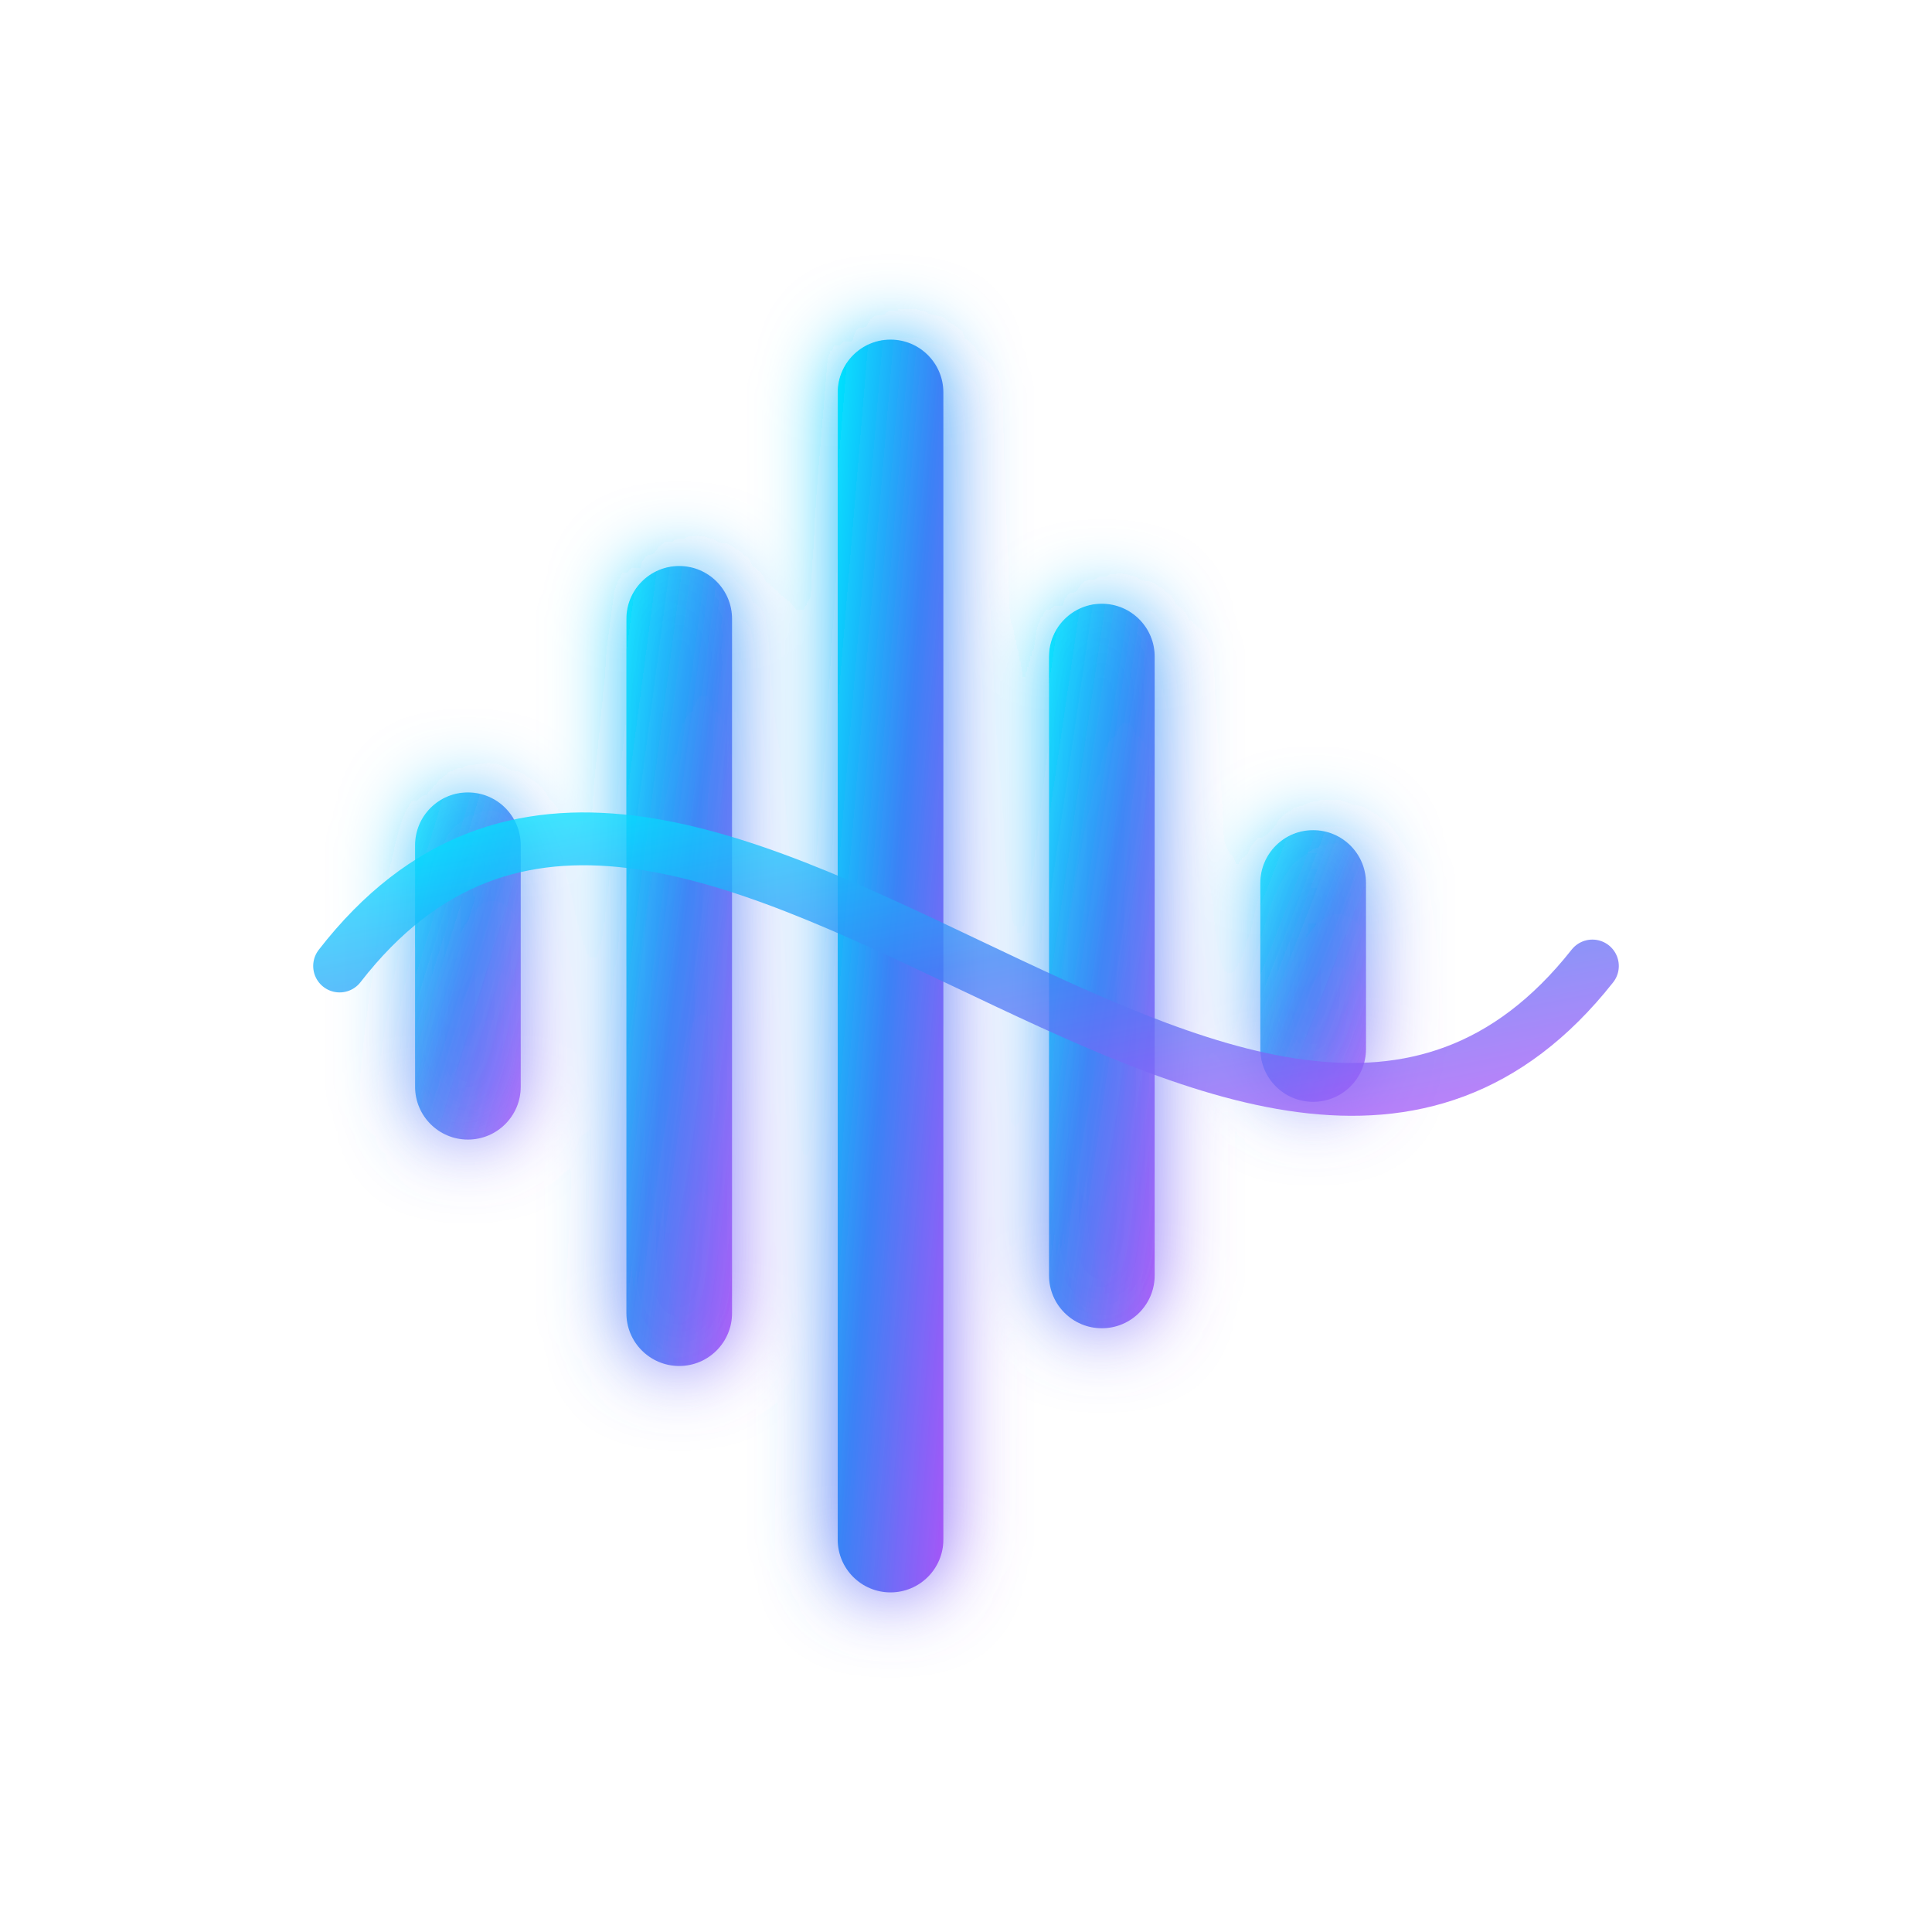
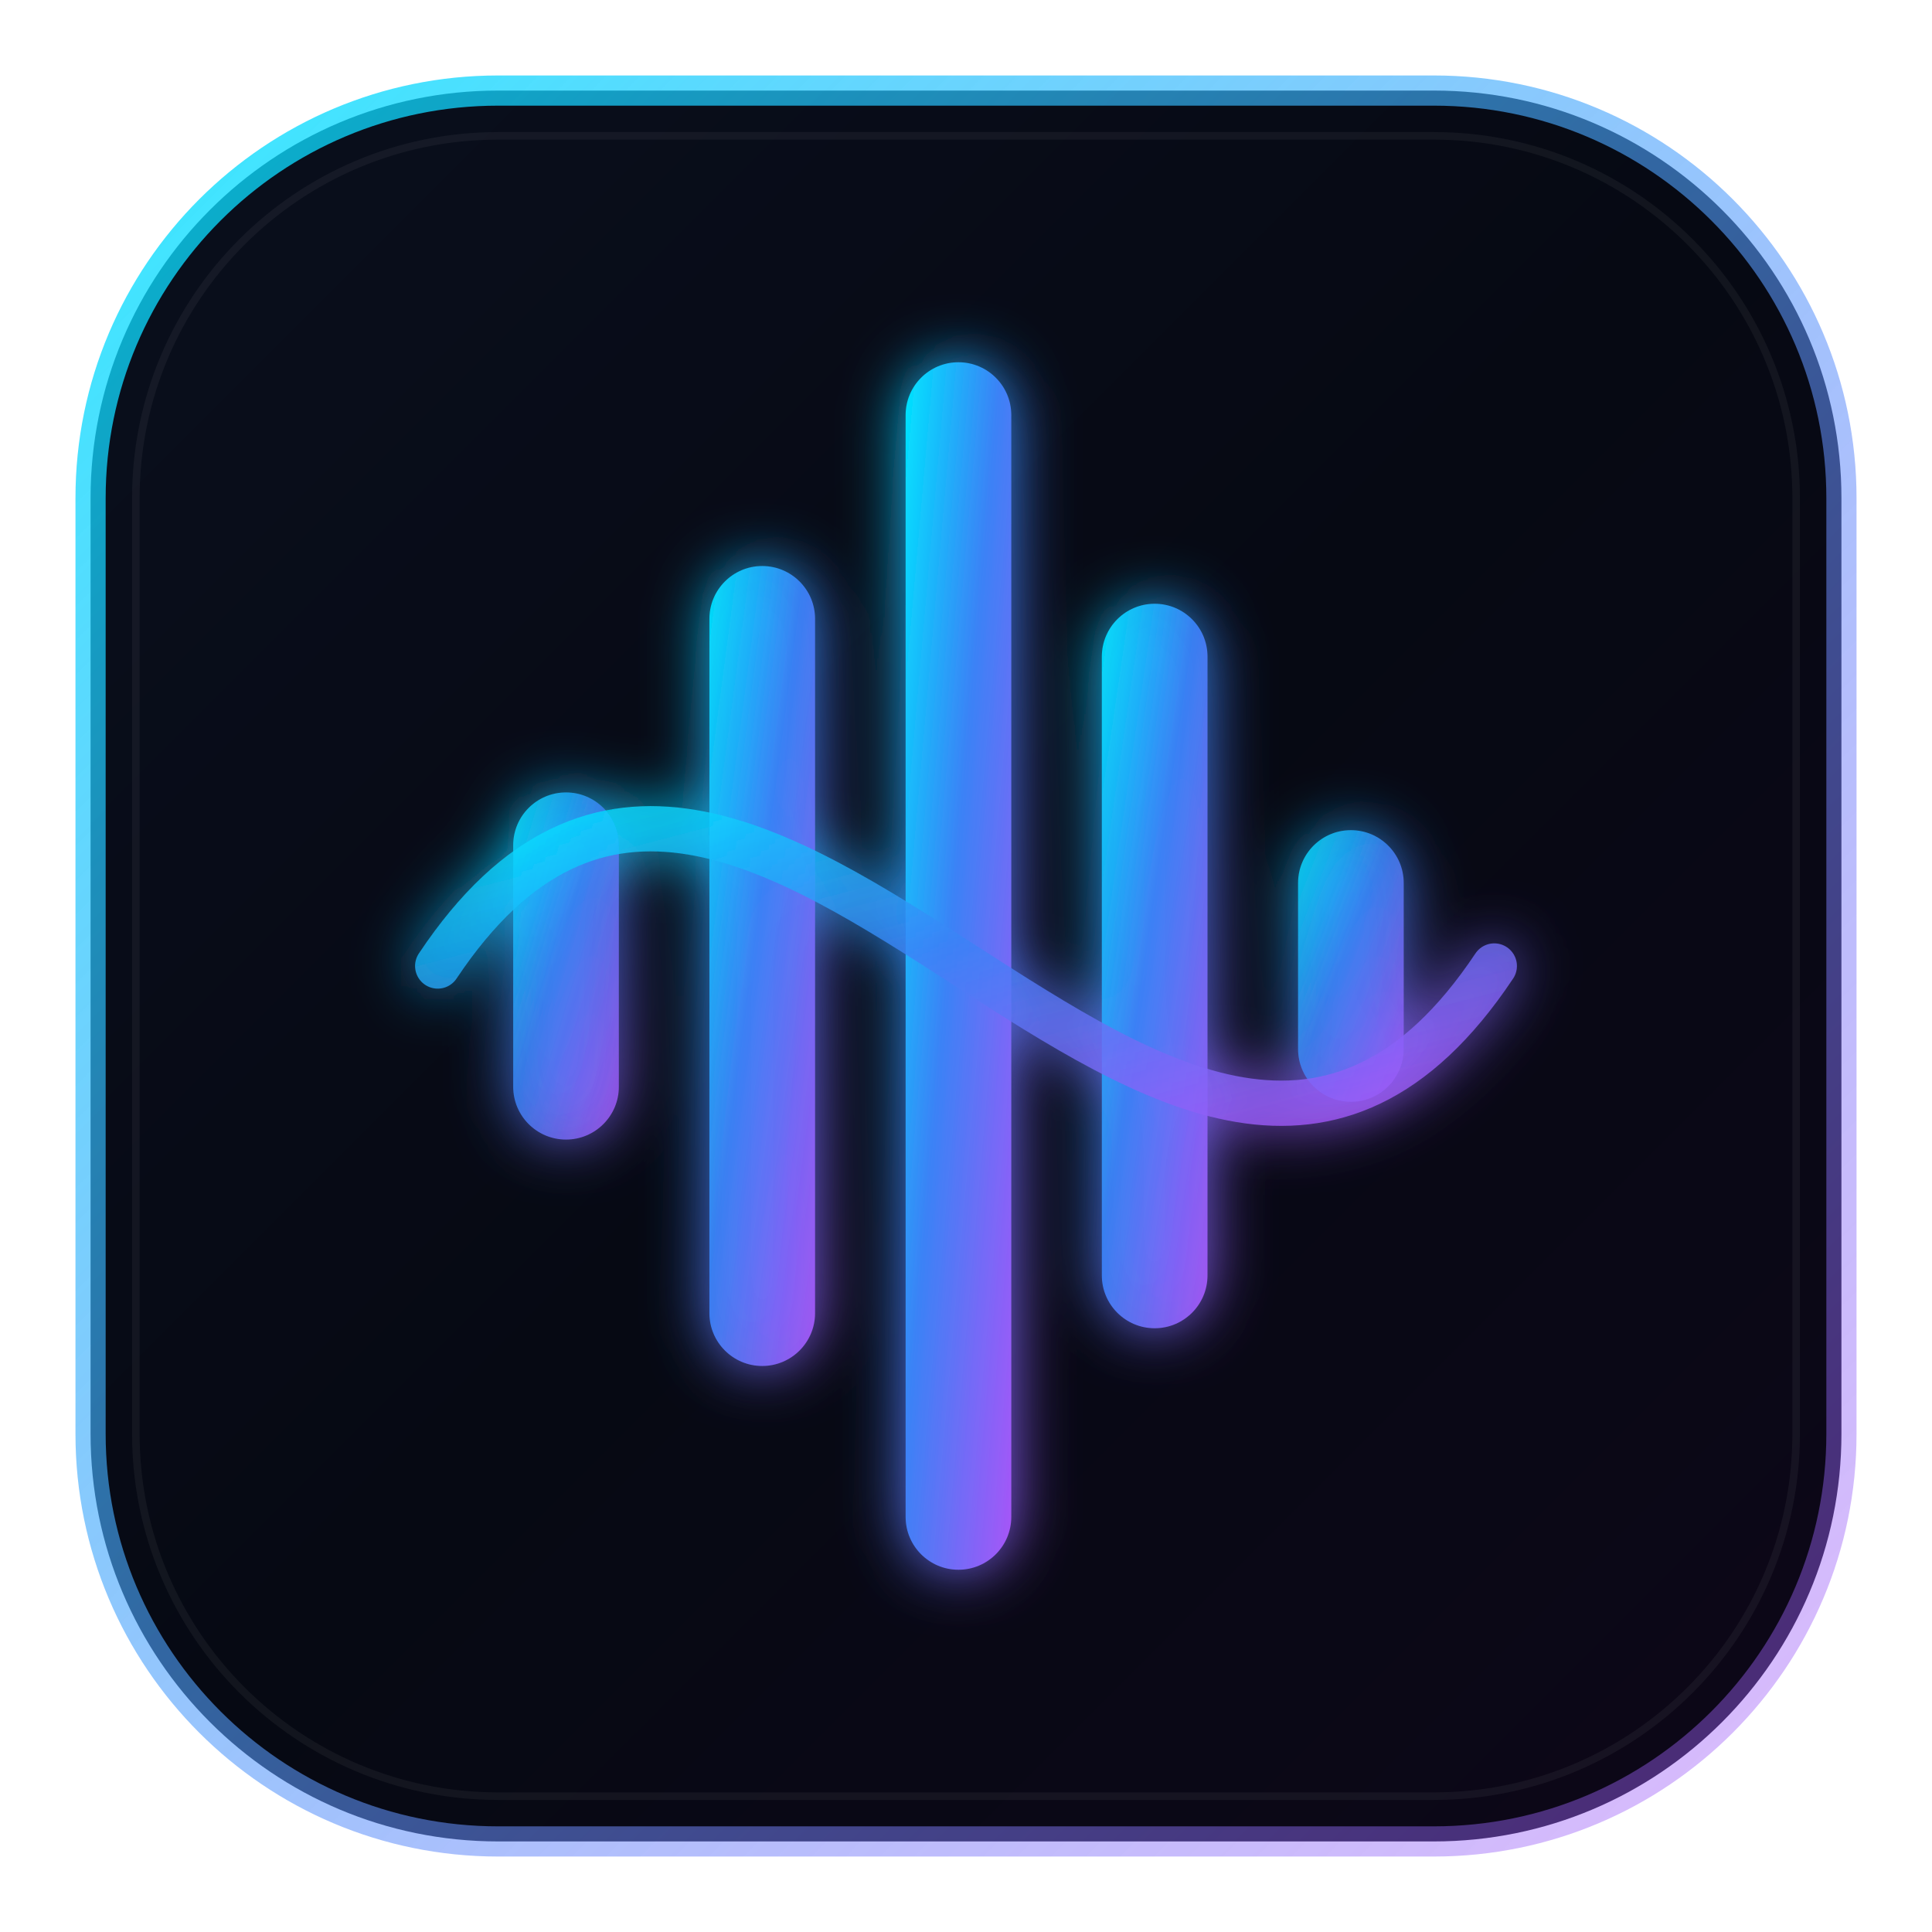
<svg xmlns="http://www.w3.org/2000/svg" viewBox="0 0 512 512" width="512" height="512">
  <defs>
-     <linearGradient id="tunelyGrad" x1="0%" y1="0%" x2="100%" y2="100%">
+     <linearGradient id="bgGrad" x1="0%" y1="0%" x2="100%" y2="100%">
+       <stop offset="0%" stop-color="#0a0f1d" />
+       <stop offset="50%" stop-color="#060913" />
+       <stop offset="100%" stop-color="#0d0718" />
+     </linearGradient>
+     <linearGradient id="neonGrad" x1="0%" y1="0%" x2="100%" y2="100%">
      <stop offset="0%" stop-color="#00e5ff" />
-       <stop offset="50%" stop-color="#3b82f6" />
+       <stop offset="45%" stop-color="#3b82f6" />
      <stop offset="100%" stop-color="#a855f7" />
    </linearGradient>
-     <filter id="glow" x="-20%" y="-20%" width="140%" height="140%">
-       <feGaussianBlur stdDeviation="10" result="blur" />
+     <linearGradient id="borderGrad" x1="0%" y1="0%" x2="100%" y2="100%">
+       <stop offset="0%" stop-color="rgba(0, 229, 255, 0.8)" />
+       <stop offset="100%" stop-color="rgba(168, 85, 247, 0.4)" />
+     </linearGradient>
+     <filter id="neonGlow" x="-20%" y="-20%" width="140%" height="140%">
+       <feGaussianBlur stdDeviation="8" result="blur" />
      <feComposite in="SourceGraphic" in2="blur" operator="over" />
    </filter>
  </defs>
-   <g filter="url(#glow)">
-     <rect x="110" y="210" width="28" height="92" rx="14" fill="url(#tunelyGrad)" opacity="0.8" />
-     <rect x="166" y="150" width="28" height="212" rx="14" fill="url(#tunelyGrad)" opacity="0.9" />
-     <rect x="222" y="90" width="28" height="332" rx="14" fill="url(#tunelyGrad)" />
-     <rect x="278" y="160" width="28" height="192" rx="14" fill="url(#tunelyGrad)" opacity="0.9" />
-     <rect x="334" y="220" width="28" height="72" rx="14" fill="url(#tunelyGrad)" opacity="0.8" />
+   <rect x="24" y="24" width="464" height="464" rx="108" fill="url(#bgGrad)" stroke="url(#borderGrad)" stroke-width="8" />
+   <rect x="36" y="36" width="440" height="440" rx="96" fill="none" stroke="rgba(255, 255, 255, 0.05)" stroke-width="2" />
+   <g filter="url(#neonGlow)" transform="translate(0, 0)">
+     <rect x="136" y="210" width="28" height="92" rx="14" fill="url(#neonGrad)" opacity="0.85" />
+     <rect x="188" y="150" width="28" height="212" rx="14" fill="url(#neonGrad)" opacity="0.95" />
+     <rect x="240" y="96" width="28" height="320" rx="14" fill="url(#neonGrad)" />
+     <rect x="292" y="160" width="28" height="192" rx="14" fill="url(#neonGrad)" opacity="0.95" />
+     <rect x="344" y="220" width="28" height="72" rx="14" fill="url(#neonGrad)" opacity="0.85" />
+     <path d="M 116 256 C 200 130, 312 382, 396 256" fill="none" stroke="url(#neonGrad)" stroke-width="12" stroke-linecap="round" opacity="0.8" />
  </g>
-   <path d="M 90 256 C 180 140, 332 370, 422 256" fill="none" stroke="url(#tunelyGrad)" stroke-width="14" stroke-linecap="round" opacity="0.75" />
</svg>
